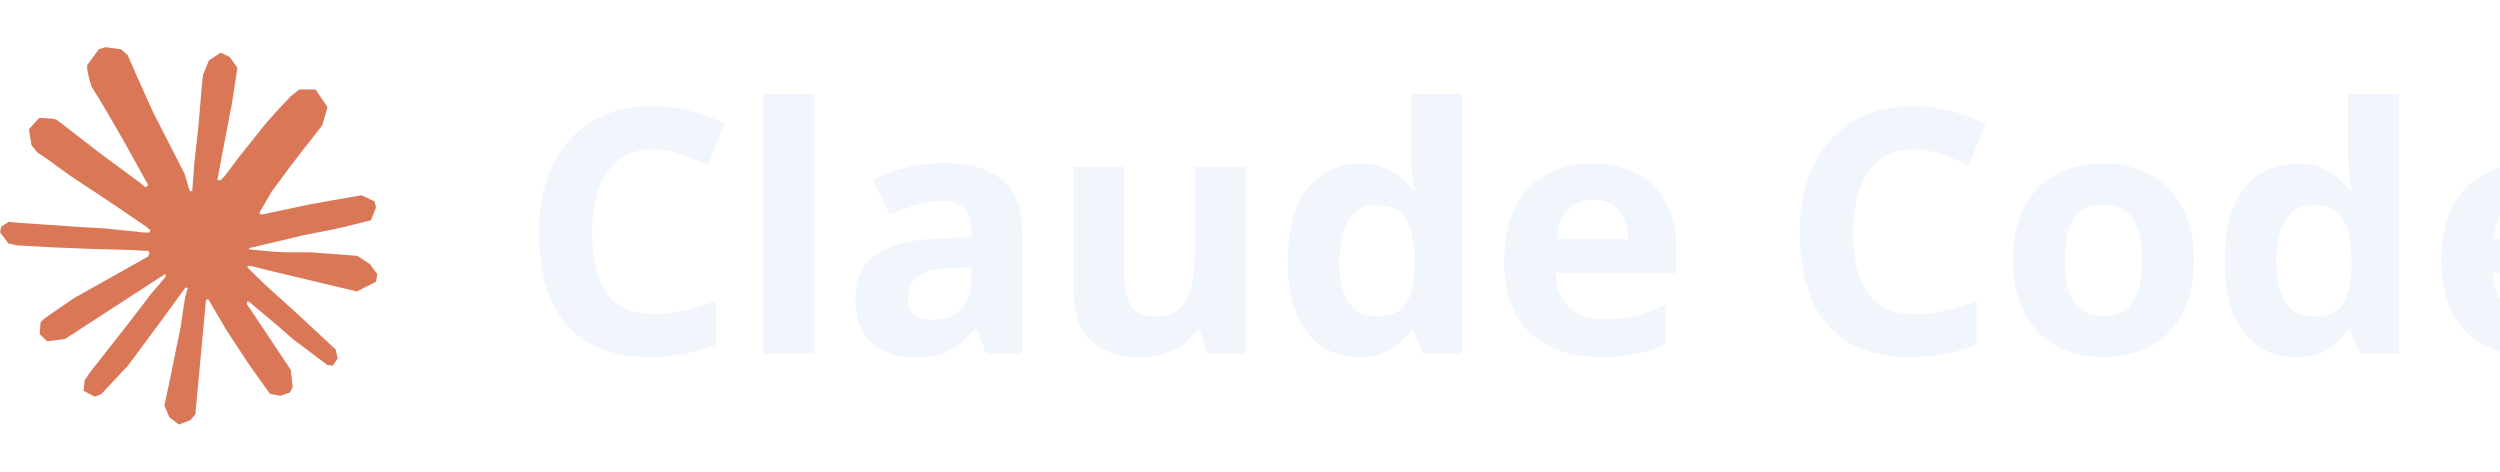
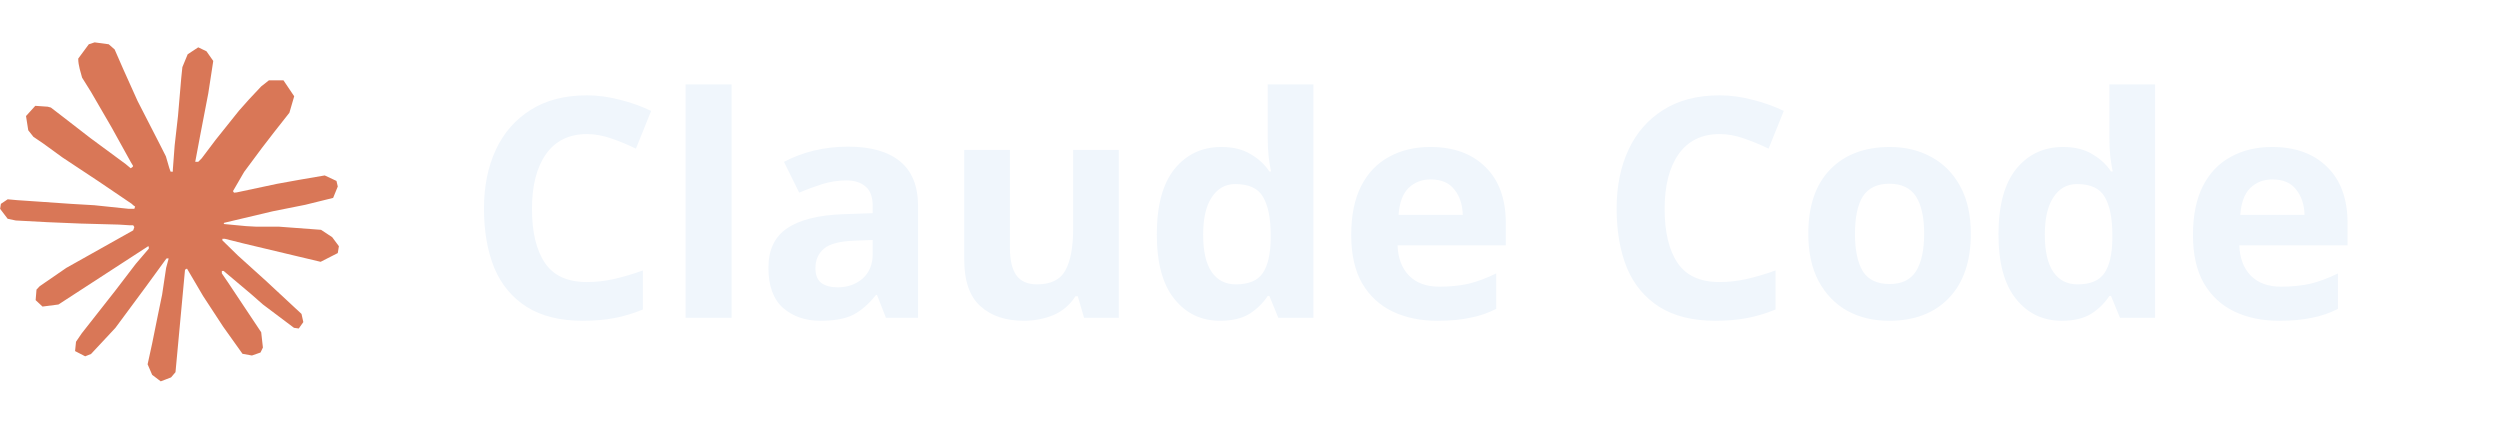
- <svg xmlns="http://www.w3.org/2000/svg" width="106" height="20" viewBox="0 0 106 20">
+ <svg xmlns="http://www.w3.org/2000/svg" width="118" height="20" viewBox="0 0 118 20">
  <svg x="0" y="2" width="16" height="16" fill="#d97757" role="img" viewBox="0 0 24 24">
    <path d="m4.714 15.956 4.717-2.647.079-.231-.079-.128h-.231l-.789-.049-2.696-.073-2.337-.097-2.265-.121-.571-.121-.534-.704.055-.352.48-.322.686.061 1.518.103 2.277.158 1.651.097 2.447.255h.389l.055-.158-.134-.097-.103-.097L6.973 9.836l-2.55-1.688-1.336-.971-.723-.492-.364-.461-.158-1.008.656-.723.88.061.225.061.892.686 1.906 1.475 2.489 1.834.364.303.146-.103.018-.073-.164-.273-1.354-2.447-1.445-2.489-.643-1.032-.17-.619c-.061-.255-.103-.467-.103-.729L6.287.134 6.7 0l.996.134.419.364.619 1.415 1.002 2.228 1.554 3.03.455.898.243.832.091.255h.158v-.146l.128-1.706.237-2.095.231-2.696.079-.759.376-.911.747-.492.583.279.48.686-.067.443-.285 1.852-.559 2.902-.364 1.943h.212l.243-.243.984-1.305 1.651-2.064.729-.82.85-.905.546-.431h1.032l.759 1.129-.34 1.166-1.062 1.348-.88 1.141-1.263 1.7-.789 1.36.073.109.188-.018 2.853-.607 1.542-.279 1.84-.316.832.389.091.395-.328.807-1.967.486-2.307.461-3.436.814-.043.03.049.061 1.548.146.662.036h1.621l3.018.225.789.522.474.638-.079.486-1.214.619-1.639-.389-3.825-.911-1.311-.328h-.182v.109l1.093 1.069 2.003 1.809 2.507 2.331.128.577-.322.455-.34-.049-2.204-1.657-.85-.747-1.925-1.621h-.128v.17l.443.65 2.344 3.521.121 1.081-.17.352-.607.212-.668-.121-1.372-1.925L14.38 17.959l-1.141-1.943-.14.079-.674 7.255-.316.37-.729.279-.607-.461-.322-.747.322-1.475.389-1.925.316-1.53.285-1.9.17-.631-.012-.043-.14.018-1.433 1.967-2.18 2.945-1.724 1.846-.413.164-.716-.37.067-.662.401-.589 2.386-3.036 1.439-1.882.929-1.087-.006-.158h-.055l-6.338 4.116-1.129.146-.486-.455.061-.747.231-.243 1.906-1.311Z" />
  </svg>
  <text x="22" y="15" font-family="-apple-system, BlinkMacSystemFont, 'Segoe UI', 'Noto Sans', Helvetica, Arial, sans-serif" font-size="14.5" font-weight="600" fill="#f0f6fc">Claude Code</text>
</svg>
